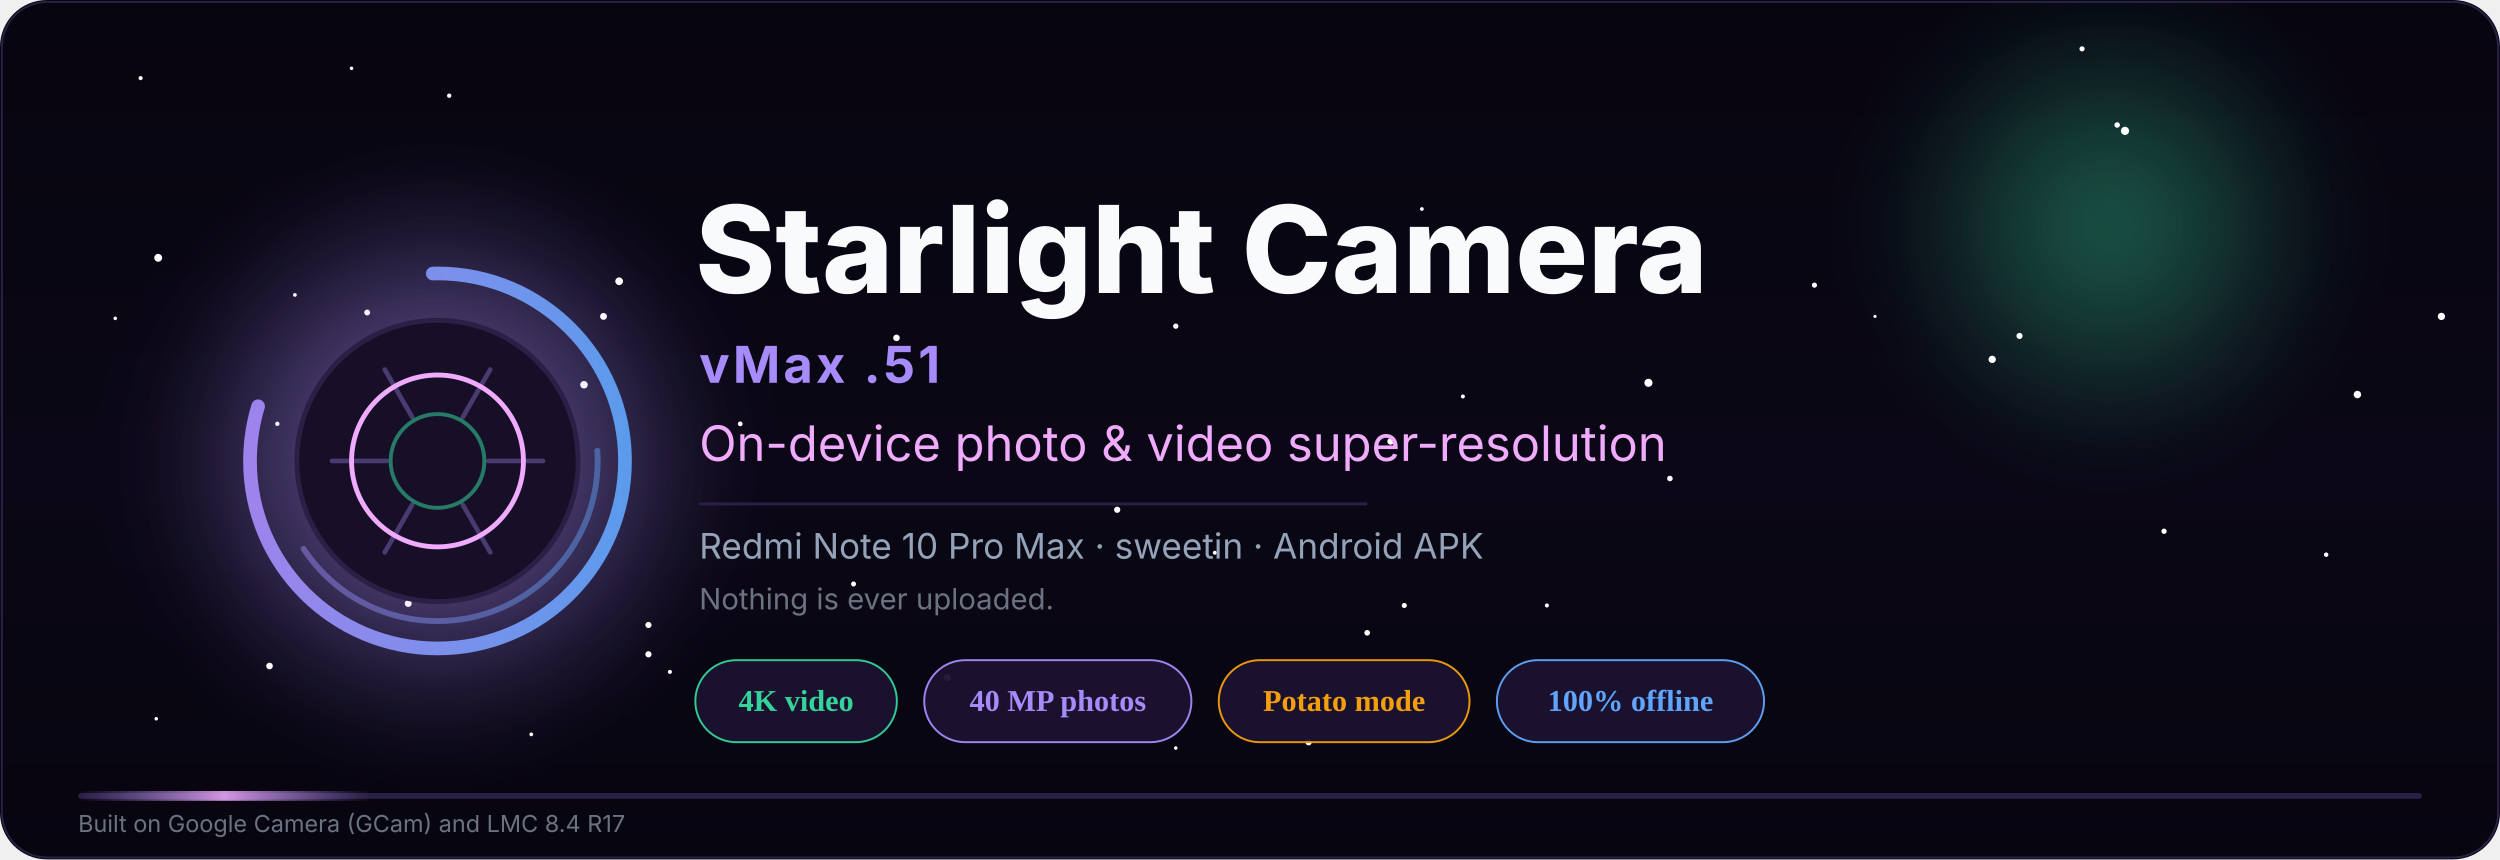
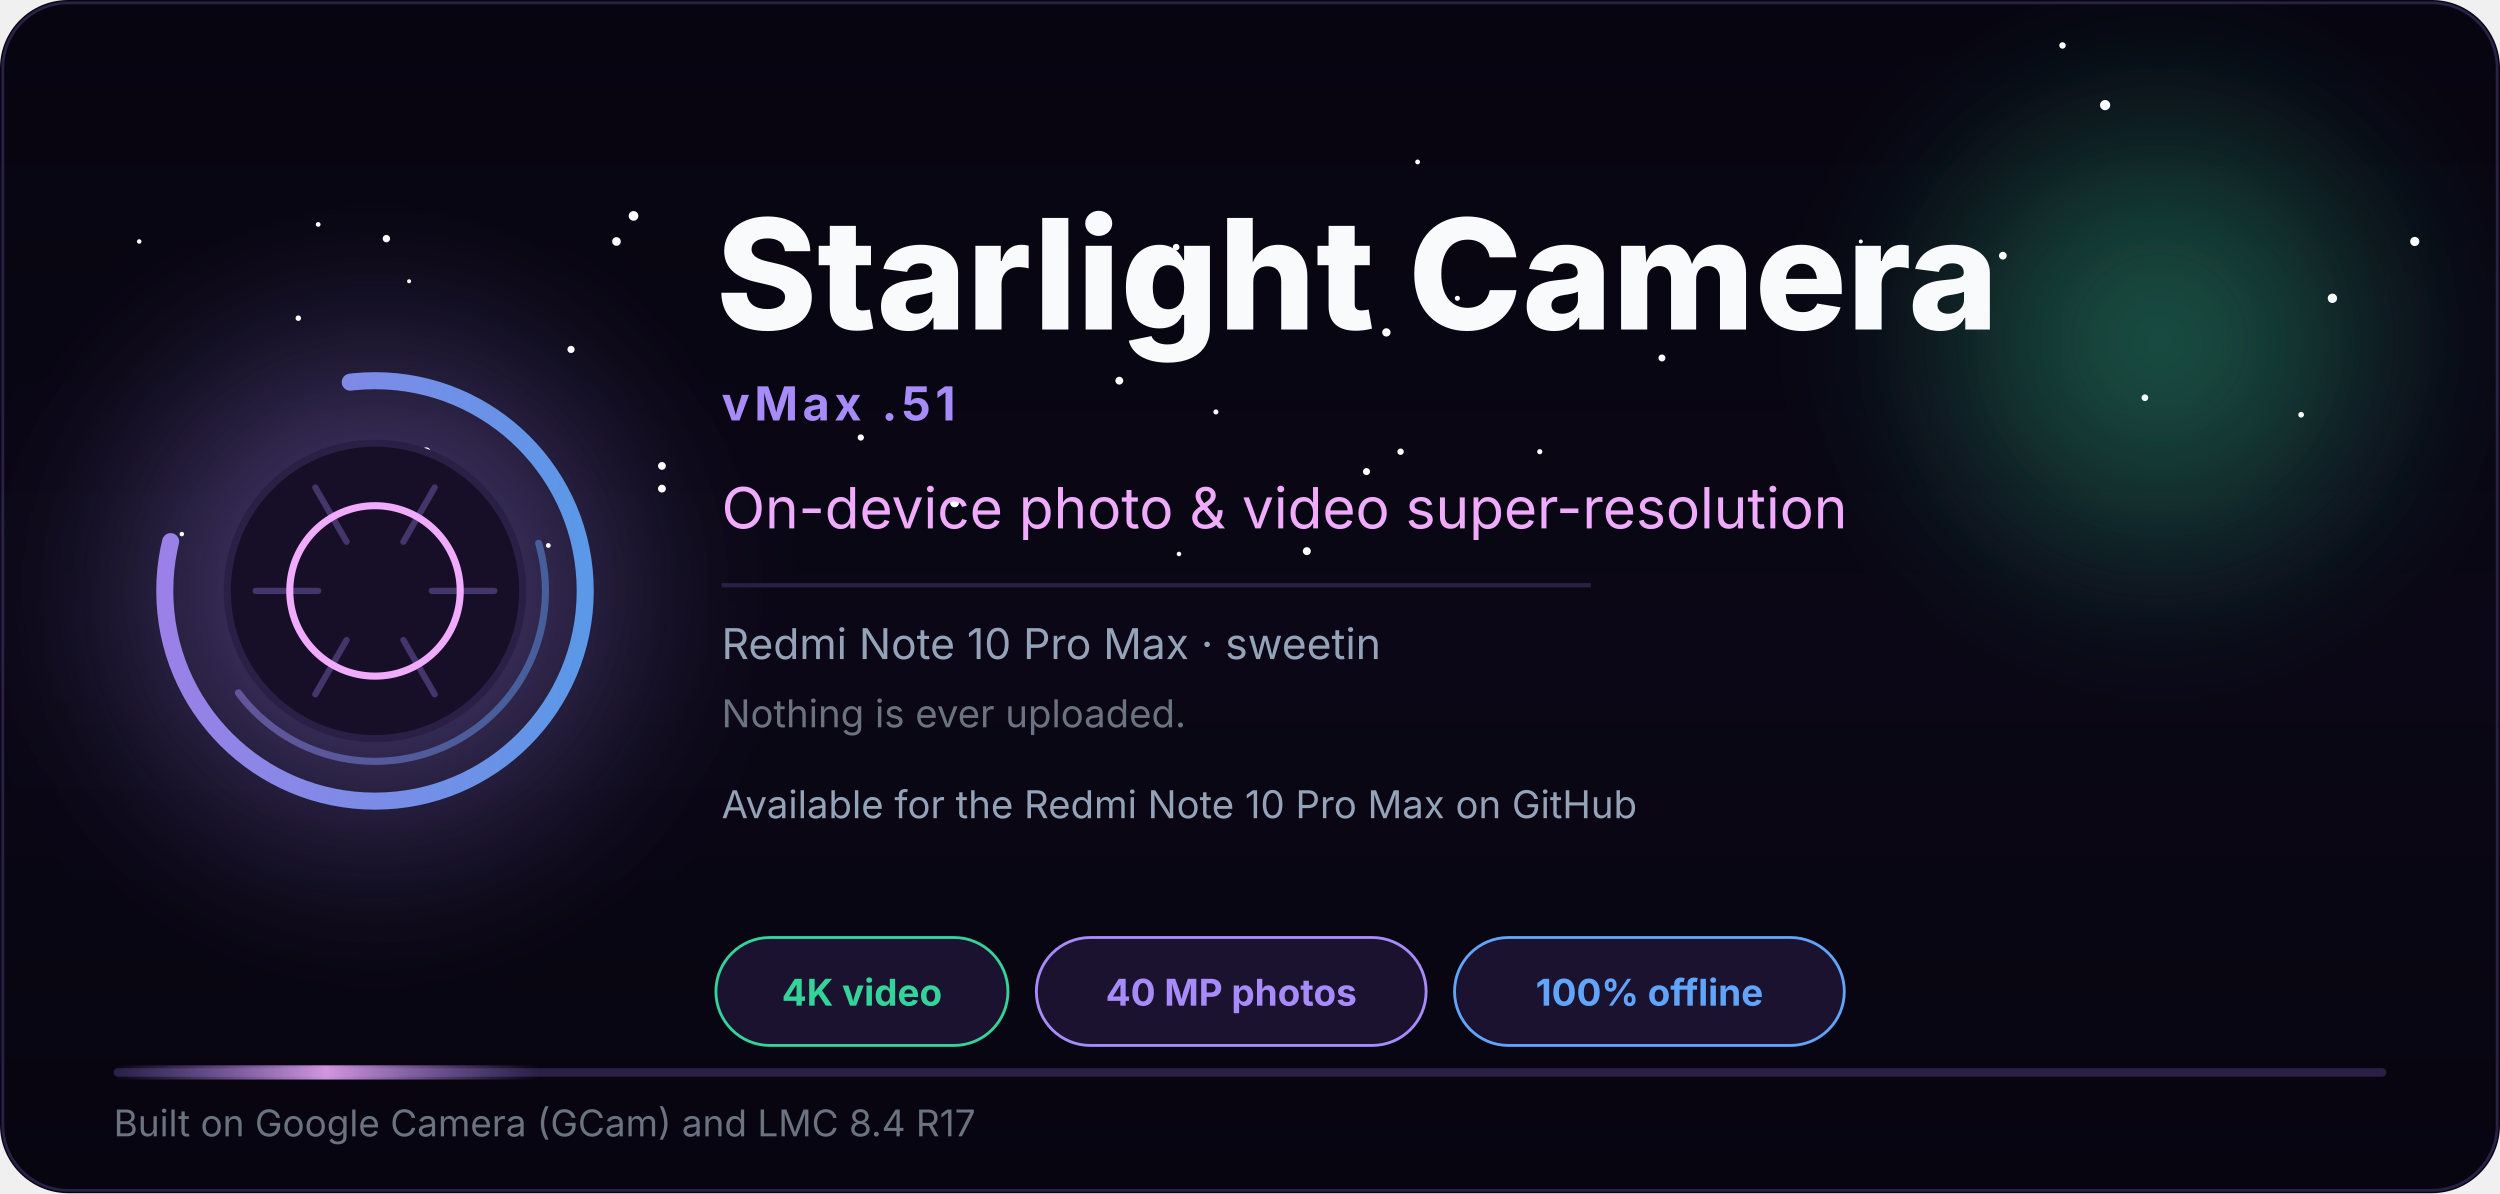
- <svg xmlns="http://www.w3.org/2000/svg" width="1280" height="440" viewBox="0 0 1280 440" role="img" aria-label="Starlight Camera vMax .51 hero banner">
-   <rect width="1280" height="440" rx="24" fill="url(#bg)" />
-   <rect x="1" y="1" width="1278" height="438" rx="23" fill="none" stroke="#2a1f45" />
+ <svg xmlns="http://www.w3.org/2000/svg" width="880" height="420" viewBox="0 0 880 420" role="img" aria-label="Starlight Camera vMax .51">
+   <rect width="880" height="420" rx="24" fill="url(#bg)" />
+   <rect x="1" y="1" width="878" height="418" rx="23" fill="none" stroke="#2a1f45" />
  <defs>
    <linearGradient id="bg" x1="0" y1="0" x2="0" y2="1">
      <stop offset="0" stop-color="#070510" />
      <stop offset=".55" stop-color="#0b0716" />
      <stop offset="1" stop-color="#070510" />
    </linearGradient>
    <linearGradient id="rail" x1="0" y1="0" x2="1" y2="0">
      <stop offset="0" stop-color="#a78bfa" stop-opacity="0" />
      <stop offset=".5" stop-color="#f0abfc" stop-opacity=".85" />
      <stop offset="1" stop-color="#a78bfa" stop-opacity="0" />
    </linearGradient>
    <linearGradient id="photo" x1="0" y1="0" x2="1" y2="0">
      <stop offset="0" stop-color="#a78bfa" />
      <stop offset="1" stop-color="#60a5fa" />
    </linearGradient>
    <linearGradient id="video" x1="0" y1="0" x2="1" y2="0">
      <stop offset="0" stop-color="#34d399" />
      <stop offset="1" stop-color="#22d3ee" />
    </linearGradient>
    <linearGradient id="warm" x1="0" y1="0" x2="1" y2="0">
      <stop offset="0" stop-color="#f59e0b" />
      <stop offset="1" stop-color="#f472b6" />
    </linearGradient>
    <radialGradient id="halo" cx=".5" cy=".5" r=".5">
      <stop offset="0" stop-color="#a78bfa" stop-opacity=".5" />
      <stop offset="1" stop-color="#a78bfa" stop-opacity="0" />
    </radialGradient>
    <radialGradient id="haloMint" cx=".5" cy=".5" r=".5">
      <stop offset="0" stop-color="#34d399" stop-opacity=".42" />
      <stop offset="1" stop-color="#34d399" stop-opacity="0" />
    </radialGradient>
    <filter id="soft" x="-40%" y="-40%" width="180%" height="180%">
      <feGaussianBlur stdDeviation="20" />
    </filter>
    <marker id="ar" markerWidth="9" markerHeight="9" refX="7" refY="3" orient="auto">
      <path d="M0,0 L0,6 L7,3 z" fill="#7c8aa5" />
    </marker>
    <style>
      .rise   { animation: rise 3.4s ease-in-out infinite; }
      @keyframes rise   { 0%,100% { opacity:.62 } 50% { opacity:1 } }
      .d1{animation-delay:.3s}.d2{animation-delay:.6s}.d3{animation-delay:.9s}
      .d4{animation-delay:1.2s}.d5{animation-delay:1.5s}.d6{animation-delay:1.8s}
      .d7{animation-delay:2.1s}.d8{animation-delay:2.4s}

      .dash   { stroke-dasharray:6 8; animation: dash 1.7s linear infinite; }
      @keyframes dash { to { stroke-dashoffset:-28 } }

      .tick   { stroke-dasharray:56; stroke-dashoffset:56;
                animation: tick 3.6s cubic-bezier(.65,0,.35,1) infinite; }
      @keyframes tick { 0%{stroke-dashoffset:56} 40%,74%{stroke-dashoffset:0}
                        100%{stroke-dashoffset:56} }
      .k1{animation-delay:.35s}.k2{animation-delay:.7s}.k3{animation-delay:1.05s}
      .k4{animation-delay:1.4s}.k5{animation-delay:1.75s}.k6{animation-delay:2.1s}

      .glow  { animation: glow 4s ease-in-out infinite; }
      @keyframes glow { 0%,100%{opacity:.26} 50%{opacity:.92} }

      .sweep { animation: sweep 5.2s cubic-bezier(.4,0,.6,1) infinite; }
      @keyframes sweep { 0%{transform:translateX(-200px)} 100%{transform:translateX(1300px)} }

      .drift { animation: drift 17s ease-in-out infinite; }
      @keyframes drift { 0%,100%{transform:translate(0,0)} 50%{transform:translate(38px,-22px)} }

      .lift  { animation: lift 5.4s ease-in-out infinite; }
      @keyframes lift { 0%,100%{transform:translateY(0)} 50%{transform:translateY(-5px)} }

      .spin  { animation: spin 30s linear infinite; }
      @keyframes spin { to { transform: rotate(360deg) } }

      .ring  { animation: ring 4.4s ease-in-out infinite; }
      @keyframes ring { 0%,100%{opacity:.32;transform:scale(1)}
                        50%{opacity:.8;transform:scale(1.06)} }

      .tw    { animation: tw 3.6s ease-in-out infinite; }
      @keyframes tw { 0%,100%{opacity:.14} 50%{opacity:.92} }

      @media (prefers-reduced-motion: reduce) { * { animation: none !important } }</style>
  </defs>
  <g filter="url(#soft)">
-     <circle class="drift" cx="224" cy="236" r="150" fill="url(#halo)" />
-     <circle class="drift d3" cx="1080" cy="116" r="120" fill="url(#haloMint)" />
+     <circle class="drift" cx="132" cy="208" r="120" fill="url(#halo)" />
+     <circle class="drift d4" cx="760" cy="120" r="110" fill="url(#haloMint)" />
  </g>
-   <circle class="tw d1" cx="332" cy="320" r="1.59" fill="#fff" />
-   <circle class="tw d2" cx="80" cy="368" r="0.91" fill="#fff" />
-   <circle class="tw d3" cx="572" cy="261" r="1.6" fill="#fff" />
-   <circle class="tw d4" cx="700" cy="324" r="1.45" fill="#fff" />
-   <circle class="tw d5" cx="459" cy="173" r="1.69" fill="#fff" />
-   <circle class="tw d6" cx="1020" cy="184" r="1.88" fill="#fff" />
-   <circle class="tw d7" cx="602" cy="167" r="1.36" fill="#fff" />
-   <circle class="tw d8" cx="151" cy="151" r="0.96" fill="#fff" />
-   <circle class="tw d1" cx="1250" cy="162" r="1.87" fill="#fff" />
-   <circle class="tw d2" cx="1207" cy="202" r="1.91" fill="#fff" />
-   <circle class="tw d3" cx="1108" cy="272" r="1.37" fill="#fff" />
-   <circle class="tw d4" cx="209" cy="309" r="1.78" fill="#fff" />
-   <circle class="tw d5" cx="332" cy="335" r="1.6" fill="#fff" />
-   <circle class="tw d6" cx="1088" cy="67" r="2.09" fill="#fff" />
-   <circle class="tw d7" cx="1066" cy="25" r="1.32" fill="#fff" />
-   <circle class="tw d8" cx="272" cy="376" r="0.97" fill="#fff" />
-   <circle class="tw d1" cx="485" cy="347" r="1.82" fill="#fff" />
-   <circle class="tw d2" cx="670" cy="380" r="1.63" fill="#fff" />
-   <circle class="tw d3" cx="712" cy="226" r="1.7" fill="#fff" />
-   <circle class="tw d4" cx="309" cy="162" r="1.77" fill="#fff" />
-   <circle class="tw d5" cx="142" cy="217" r="1.12" fill="#fff" />
-   <circle class="tw d6" cx="188" cy="160" r="1.51" fill="#fff" />
-   <circle class="tw d7" cx="379" cy="217" r="1.22" fill="#fff" />
-   <circle class="tw d8" cx="792" cy="310" r="1.05" fill="#fff" />
-   <circle class="tw d1" cx="1034" cy="172" r="1.58" fill="#fff" />
-   <circle class="tw d2" cx="437" cy="299" r="1.28" fill="#fff" />
-   <circle class="tw d3" cx="602" cy="383" r="0.92" fill="#fff" />
-   <circle class="tw d4" cx="844" cy="196" r="2.07" fill="#fff" />
-   <circle class="tw d5" cx="284" cy="237" r="1.48" fill="#fff" />
-   <circle class="tw d6" cx="317" cy="144" r="1.98" fill="#fff" />
-   <circle class="tw d7" cx="622" cy="283" r="1.03" fill="#fff" />
-   <circle class="tw d8" cx="719" cy="310" r="1.31" fill="#fff" />
-   <circle class="tw d1" cx="960" cy="162" r="0.81" fill="#fff" />
-   <circle class="tw d2" cx="855" cy="245" r="1.43" fill="#fff" />
-   <circle class="tw d3" cx="59" cy="163" r="0.92" fill="#fff" />
-   <circle class="tw d4" cx="728" cy="107" r="0.97" fill="#fff" />
-   <circle class="tw d5" cx="1191" cy="284" r="1.15" fill="#fff" />
-   <circle class="tw d6" cx="749" cy="203" r="1.03" fill="#fff" />
-   <circle class="tw d7" cx="138" cy="341" r="1.7" fill="#fff" />
-   <circle class="tw d8" cx="200" cy="191" r="0.82" fill="#fff" />
-   <circle class="tw d1" cx="180" cy="35" r="0.91" fill="#fff" />
-   <circle class="tw d2" cx="72" cy="40" r="1.06" fill="#fff" />
-   <circle class="tw d3" cx="81" cy="132" r="2.02" fill="#fff" />
-   <circle class="tw d4" cx="1084" cy="64" r="1.41" fill="#fff" />
-   <circle class="tw d5" cx="929" cy="146" r="1.32" fill="#fff" />
-   <circle class="tw d6" cx="299" cy="197" r="1.93" fill="#fff" />
-   <circle class="tw d7" cx="230" cy="49" r="1.12" fill="#fff" />
-   <circle class="tw d8" cx="343" cy="344" r="1.05" fill="#fff" />
-   <circle cx="224" cy="236" r="128" fill="url(#halo)" opacity=".55" filter="url(#soft)">
-     <animate attributeName="r" values="118;142;118" dur="5.4s" repeatCount="indefinite" />
-   </circle>
-   <g transform="translate(224 236)">
-     <circle class="spin" r="96" fill="none" stroke="url(#photo)" stroke-width="7" stroke-linecap="round" stroke-dasharray="330 120" opacity="0.92" />
-     <circle class="spin" r="82" fill="none" stroke="url(#photo)" stroke-width="3" stroke-linecap="round" stroke-dasharray="210 300" opacity="0.45" />
-     <circle r="72" fill="#160f27" stroke="#2a1f45" stroke-width="2.5" />
-     <line x1="26.0" y1="0.0" x2="54.0" y2="0.0" stroke="#a78bfa" stroke-width="2.4" stroke-linecap="round" opacity=".35" />
-     <line x1="13.0" y1="22.5" x2="27.0" y2="46.8" stroke="#a78bfa" stroke-width="2.4" stroke-linecap="round" opacity=".35" />
-     <line x1="-13.0" y1="22.5" x2="-27.0" y2="46.8" stroke="#a78bfa" stroke-width="2.4" stroke-linecap="round" opacity=".35" />
-     <line x1="-26.0" y1="0.0" x2="-54.0" y2="0.0" stroke="#a78bfa" stroke-width="2.4" stroke-linecap="round" opacity=".35" />
-     <line x1="-13.0" y1="-22.5" x2="-27.0" y2="-46.8" stroke="#a78bfa" stroke-width="2.4" stroke-linecap="round" opacity=".35" />
-     <line x1="13.0" y1="-22.5" x2="27.0" y2="-46.8" stroke="#a78bfa" stroke-width="2.4" stroke-linecap="round" opacity=".35" />
-     <circle class="ring d2" r="44" fill="none" stroke="#f0abfc" stroke-width="2.5" />
-     <circle r="24" fill="none" stroke="#34d399" stroke-width="2" opacity=".55">
-       <animate attributeName="r" values="21;33;21" dur="3.2s" repeatCount="indefinite" />
-       <animate attributeName="opacity" values=".6;0;.6" dur="3.2s" repeatCount="indefinite" />
-     </circle>
-     <path d="M-20 6 L-6 22 L25 -18" fill="none" stroke="#34d399" stroke-width="9" stroke-linecap="round" stroke-linejoin="round" stroke-dasharray="78" stroke-dashoffset="78">
-       <animate attributeName="stroke-dashoffset" values="78;0;0;78" dur="5.4s" repeatCount="indefinite" />
+   <circle class="tw d1" cx="233" cy="164" r="1.37" fill="#fff" />
+   <circle class="tw d2" cx="64" cy="188" r="0.79" fill="#fff" />
+   <circle class="tw d3" cx="394" cy="134" r="1.38" fill="#fff" />
+   <circle class="tw d4" cx="481" cy="166" r="1.25" fill="#fff" />
+   <circle class="tw d5" cx="319" cy="90" r="1.46" fill="#fff" />
+   <circle class="tw d6" cx="695" cy="96" r="1.61" fill="#fff" />
+   <circle class="tw d7" cx="414" cy="87" r="1.17" fill="#fff" />
+   <circle class="tw d8" cx="112" cy="79" r="0.84" fill="#fff" />
+   <circle class="tw d1" cx="850" cy="85" r="1.61" fill="#fff" />
+   <circle class="tw d2" cx="821" cy="105" r="1.64" fill="#fff" />
+   <circle class="tw d3" cx="755" cy="140" r="1.18" fill="#fff" />
+   <circle class="tw d4" cx="150" cy="159" r="1.53" fill="#fff" />
+   <circle class="tw d5" cx="233" cy="172" r="1.38" fill="#fff" />
+   <circle class="tw d6" cx="741" cy="37" r="1.79" fill="#fff" />
+   <circle class="tw d7" cx="726" cy="16" r="1.14" fill="#fff" />
+   <circle class="tw d8" cx="193" cy="192" r="0.84" fill="#fff" />
+   <circle class="tw d1" cx="336" cy="177" r="1.56" fill="#fff" />
+   <circle class="tw d2" cx="460" cy="194" r="1.4" fill="#fff" />
+   <circle class="tw d3" cx="488" cy="117" r="1.46" fill="#fff" />
+   <circle class="tw d4" cx="217" cy="85" r="1.52" fill="#fff" />
+   <circle class="tw d5" cx="105" cy="112" r="0.97" fill="#fff" />
+   <circle class="tw d6" cx="136" cy="84" r="1.3" fill="#fff" />
+   <circle class="tw d7" cx="264" cy="112" r="1.05" fill="#fff" />
+   <circle class="tw d8" cx="542" cy="159" r="0.91" fill="#fff" />
+   <circle class="tw d1" cx="705" cy="90" r="1.36" fill="#fff" />
+   <circle class="tw d2" cx="303" cy="154" r="1.11" fill="#fff" />
+   <circle class="tw d3" cx="415" cy="195" r="0.8" fill="#fff" />
+   <circle class="tw d4" cx="577" cy="102" r="1.78" fill="#fff" />
+   <circle class="tw d5" cx="201" cy="123" r="1.27" fill="#fff" />
+   <circle class="tw d6" cx="223" cy="76" r="1.7" fill="#fff" />
+   <circle class="tw d7" cx="428" cy="145" r="0.89" fill="#fff" />
+   <circle class="tw d8" cx="493" cy="159" r="1.13" fill="#fff" />
+   <circle class="tw d1" cx="655" cy="85" r="0.71" fill="#fff" />
+   <circle class="tw d2" cx="585" cy="126" r="1.23" fill="#fff" />
+   <circle class="tw d3" cx="49" cy="85" r="0.8" fill="#fff" />
+   <circle class="tw d4" cx="499" cy="57" r="0.85" fill="#fff" />
+   <circle class="tw d5" cx="810" cy="146" r="1" fill="#fff" />
+   <circle class="tw d6" cx="513" cy="105" r="0.89" fill="#fff" />
+   <circle class="tw d7" cx="103" cy="174" r="1.46" fill="#fff" />
+   <circle class="tw d8" cx="144" cy="99" r="0.71" fill="#fff" />
+   <g transform="translate(132 208)">
+     <circle class="spin" r="74" fill="none" stroke="url(#photo)" stroke-width="6" stroke-linecap="round" stroke-dasharray="250 90" opacity=".9" />
+     <circle class="spin" r="60" fill="none" stroke="url(#photo)" stroke-width="2.5" stroke-linecap="round" stroke-dasharray="150 210" opacity=".45" />
+     <circle r="52" fill="#160f27" stroke="#2a1f45" stroke-width="2.5" />
+     <line x1="20.0" y1="0.0" x2="42.0" y2="0.0" stroke="#a78bfa" stroke-width="2.2" stroke-linecap="round" opacity=".32" />
+     <line x1="10.0" y1="17.3" x2="21.0" y2="36.4" stroke="#a78bfa" stroke-width="2.2" stroke-linecap="round" opacity=".32" />
+     <line x1="-10.0" y1="17.3" x2="-21.0" y2="36.4" stroke="#a78bfa" stroke-width="2.2" stroke-linecap="round" opacity=".32" />
+     <line x1="-20.0" y1="0.0" x2="-42.0" y2="0.0" stroke="#a78bfa" stroke-width="2.2" stroke-linecap="round" opacity=".32" />
+     <line x1="-10.0" y1="-17.3" x2="-21.0" y2="-36.4" stroke="#a78bfa" stroke-width="2.2" stroke-linecap="round" opacity=".32" />
+     <line x1="10.0" y1="-17.3" x2="21.0" y2="-36.4" stroke="#a78bfa" stroke-width="2.2" stroke-linecap="round" opacity=".32" />
+     <circle class="ring d2" r="30" fill="none" stroke="#f0abfc" stroke-width="2.5" />
+     <path d="M-13 4 L-4 15 L17 -13" fill="none" stroke="#34d399" stroke-width="7" stroke-linecap="round" stroke-linejoin="round" stroke-dasharray="60" stroke-dashoffset="60">
+       <animate attributeName="stroke-dashoffset" values="60;0;0;60" dur="5.4s" repeatCount="indefinite" />
    </path>
  </g>
  <g class="lift">
-     <text x="356" y="150" font-family="Inter, 'Segoe UI', -apple-system, Helvetica, Arial, sans-serif" font-size="62" font-weight="800" fill="#f8fafc">Starlight Camera</text>
-     <text x="358" y="196" font-family="Inter, 'Segoe UI', -apple-system, Helvetica, Arial, sans-serif" font-size="26" font-weight="700" fill="#a78bfa" letter-spacing="1.6">vMax .51</text>
-     <text x="358" y="236" font-family="Inter, 'Segoe UI', -apple-system, Helvetica, Arial, sans-serif" font-size="25" font-weight="400" fill="#f0abfc">On-device photo &amp; video super-resolution</text>
-     <line x1="358" y1="258" x2="700" y2="258" stroke="#2a1f45" stroke-width="1.5" />
-     <text x="358" y="286" font-family="Inter, 'Segoe UI', -apple-system, Helvetica, Arial, sans-serif" font-size="18" font-weight="400" fill="#94a3b8">Redmi Note 10 Pro Max  ·  sweetin  ·  Android APK</text>
-     <text x="358" y="312" font-family="Inter, 'Segoe UI', -apple-system, Helvetica, Arial, sans-serif" font-size="15" font-weight="400" fill="#6b7280">Nothing is ever uploaded.</text>
+     <text x="252" y="116" font-family="Inter, 'Segoe UI', -apple-system, Helvetica, Arial, sans-serif" font-size="54" font-weight="800" fill="#f8fafc">Starlight Camera</text>
+     <text x="254" y="148" font-family="Inter, 'Segoe UI', -apple-system, Helvetica, Arial, sans-serif" font-size="16.5" font-weight="700" fill="#a78bfa" letter-spacing="1.6">vMax .51</text>
+     <text x="254" y="186" font-family="Inter, 'Segoe UI', -apple-system, Helvetica, Arial, sans-serif" font-size="20" font-weight="400" fill="#f0abfc">On-device photo &amp; video super-resolution</text>
+     <line x1="254" y1="206" x2="560" y2="206" stroke="#2a1f45" stroke-width="1.5" />
+     <text x="254" y="232" font-family="Inter, 'Segoe UI', -apple-system, Helvetica, Arial, sans-serif" font-size="15" font-weight="400" fill="#94a3b8">Redmi Note 10 Pro Max  ·  sweetin</text>
+     <text x="254" y="256" font-family="Inter, 'Segoe UI', -apple-system, Helvetica, Arial, sans-serif" font-size="13.5" font-weight="400" fill="#6b7280">Nothing is ever uploaded.</text>
+     <text x="254" y="288" font-family="Inter, 'Segoe UI', -apple-system, Helvetica, Arial, sans-serif" font-size="13.5" font-weight="400" fill="#94a3b8">Available for the Redmi Note 10 Pro Max on GitHub</text>
  </g>
  <g class="lift d1">
-     <rect x="356" y="338" width="103.2" height="42" rx="21" fill="#1b1230" stroke="#34d399" opacity=".95" />
-     <text x="407.6" y="364" text-anchor="middle" font-family="" font-size="15.5" font-weight="700" fill="#34d399">4K video</text>
+     <rect x="252" y="330" width="102.8" height="38" rx="19" fill="#1b1230" stroke="#34d399" />
+     <text x="303.4" y="354" text-anchor="middle" font-family="Inter, 'Segoe UI', sans-serif" font-size="13" font-weight="700" fill="#34d399">4K video</text>
  </g>
  <g class="lift d2">
-     <rect x="473.2" y="338" width="136.8" height="42" rx="21" fill="#1b1230" stroke="#a78bfa" opacity=".95" />
-     <text x="541.6" y="364" text-anchor="middle" font-family="" font-size="15.5" font-weight="700" fill="#a78bfa">40 MP photos</text>
+     <rect x="364.8" y="330" width="137.2" height="38" rx="19" fill="#1b1230" stroke="#a78bfa" />
+     <text x="433.4" y="354" text-anchor="middle" font-family="Inter, 'Segoe UI', sans-serif" font-size="13" font-weight="700" fill="#a78bfa">40 MP photos</text>
  </g>
  <g class="lift d3">
-     <rect x="624" y="338" width="128.4" height="42" rx="21" fill="#1b1230" stroke="#f59e0b" opacity=".95" />
-     <text x="688.2" y="364" text-anchor="middle" font-family="" font-size="15.5" font-weight="700" fill="#f59e0b">Potato mode</text>
+     <rect x="512" y="330" width="137.2" height="38" rx="19" fill="#1b1230" stroke="#60a5fa" />
+     <text x="580.6" y="354" text-anchor="middle" font-family="Inter, 'Segoe UI', sans-serif" font-size="13" font-weight="700" fill="#60a5fa">100% offline</text>
  </g>
-   <g class="lift d4">
-     <rect x="766.4" y="338" width="136.8" height="42" rx="21" fill="#1b1230" stroke="#60a5fa" opacity=".95" />
-     <text x="834.8" y="364" text-anchor="middle" font-family="" font-size="15.5" font-weight="700" fill="#60a5fa">100% offline</text>
-   </g>
-   <rect x="40" y="406" width="1200" height="3" rx="1.5" fill="#2a1f45" />
-   <rect class="sweep" x="40" y="405" width="150" height="5" rx="2.5" fill="url(#rail)" />
-   <text x="40" y="426" font-family="Inter, 'Segoe UI', -apple-system, Helvetica, Arial, sans-serif" font-size="12" font-weight="400" fill="#6b7280">Built on Google Camera (GCam) and LMC 8.4 R17</text>
+   <rect x="40" y="376" width="800" height="3" rx="1.5" fill="#2a1f45" />
+   <rect class="sweep" x="40" y="375" width="150" height="5" rx="2.5" fill="url(#rail)" />
+   <text x="40" y="400" font-family="Inter, 'Segoe UI', -apple-system, Helvetica, Arial, sans-serif" font-size="13" font-weight="400" fill="#6b7280">Built on Google Camera (GCam) and LMC 8.4 R17</text>
</svg>
